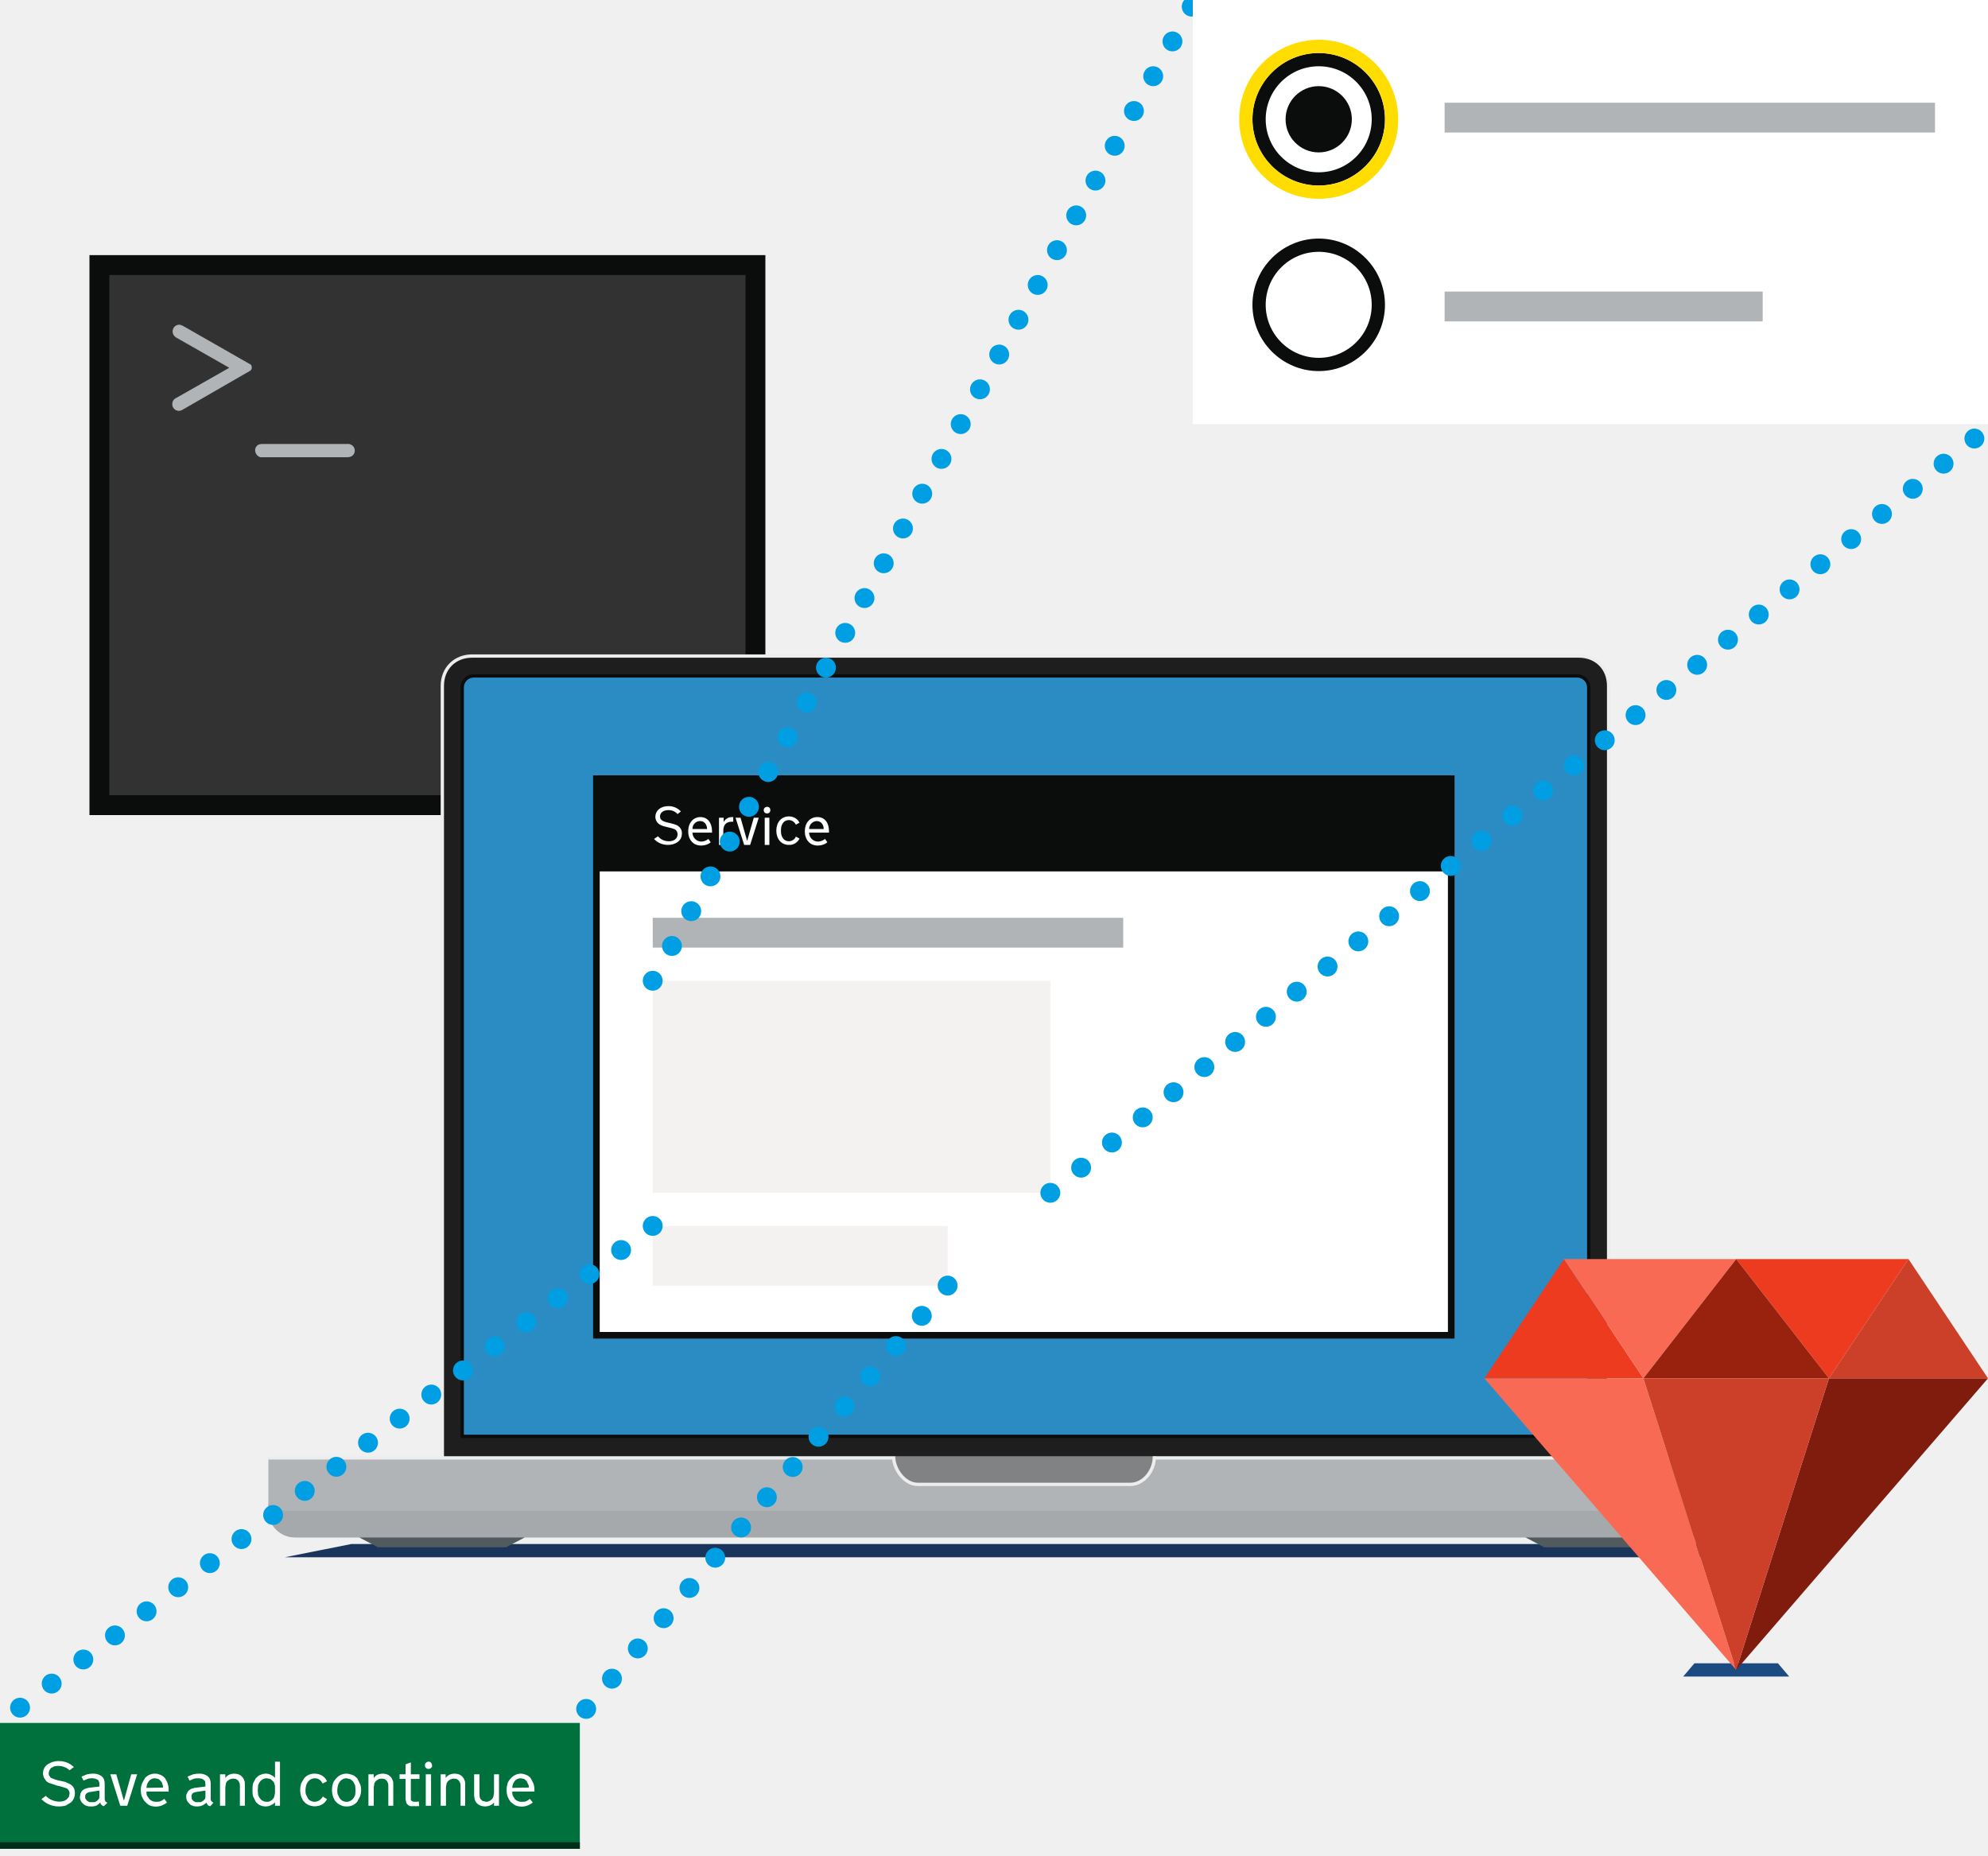
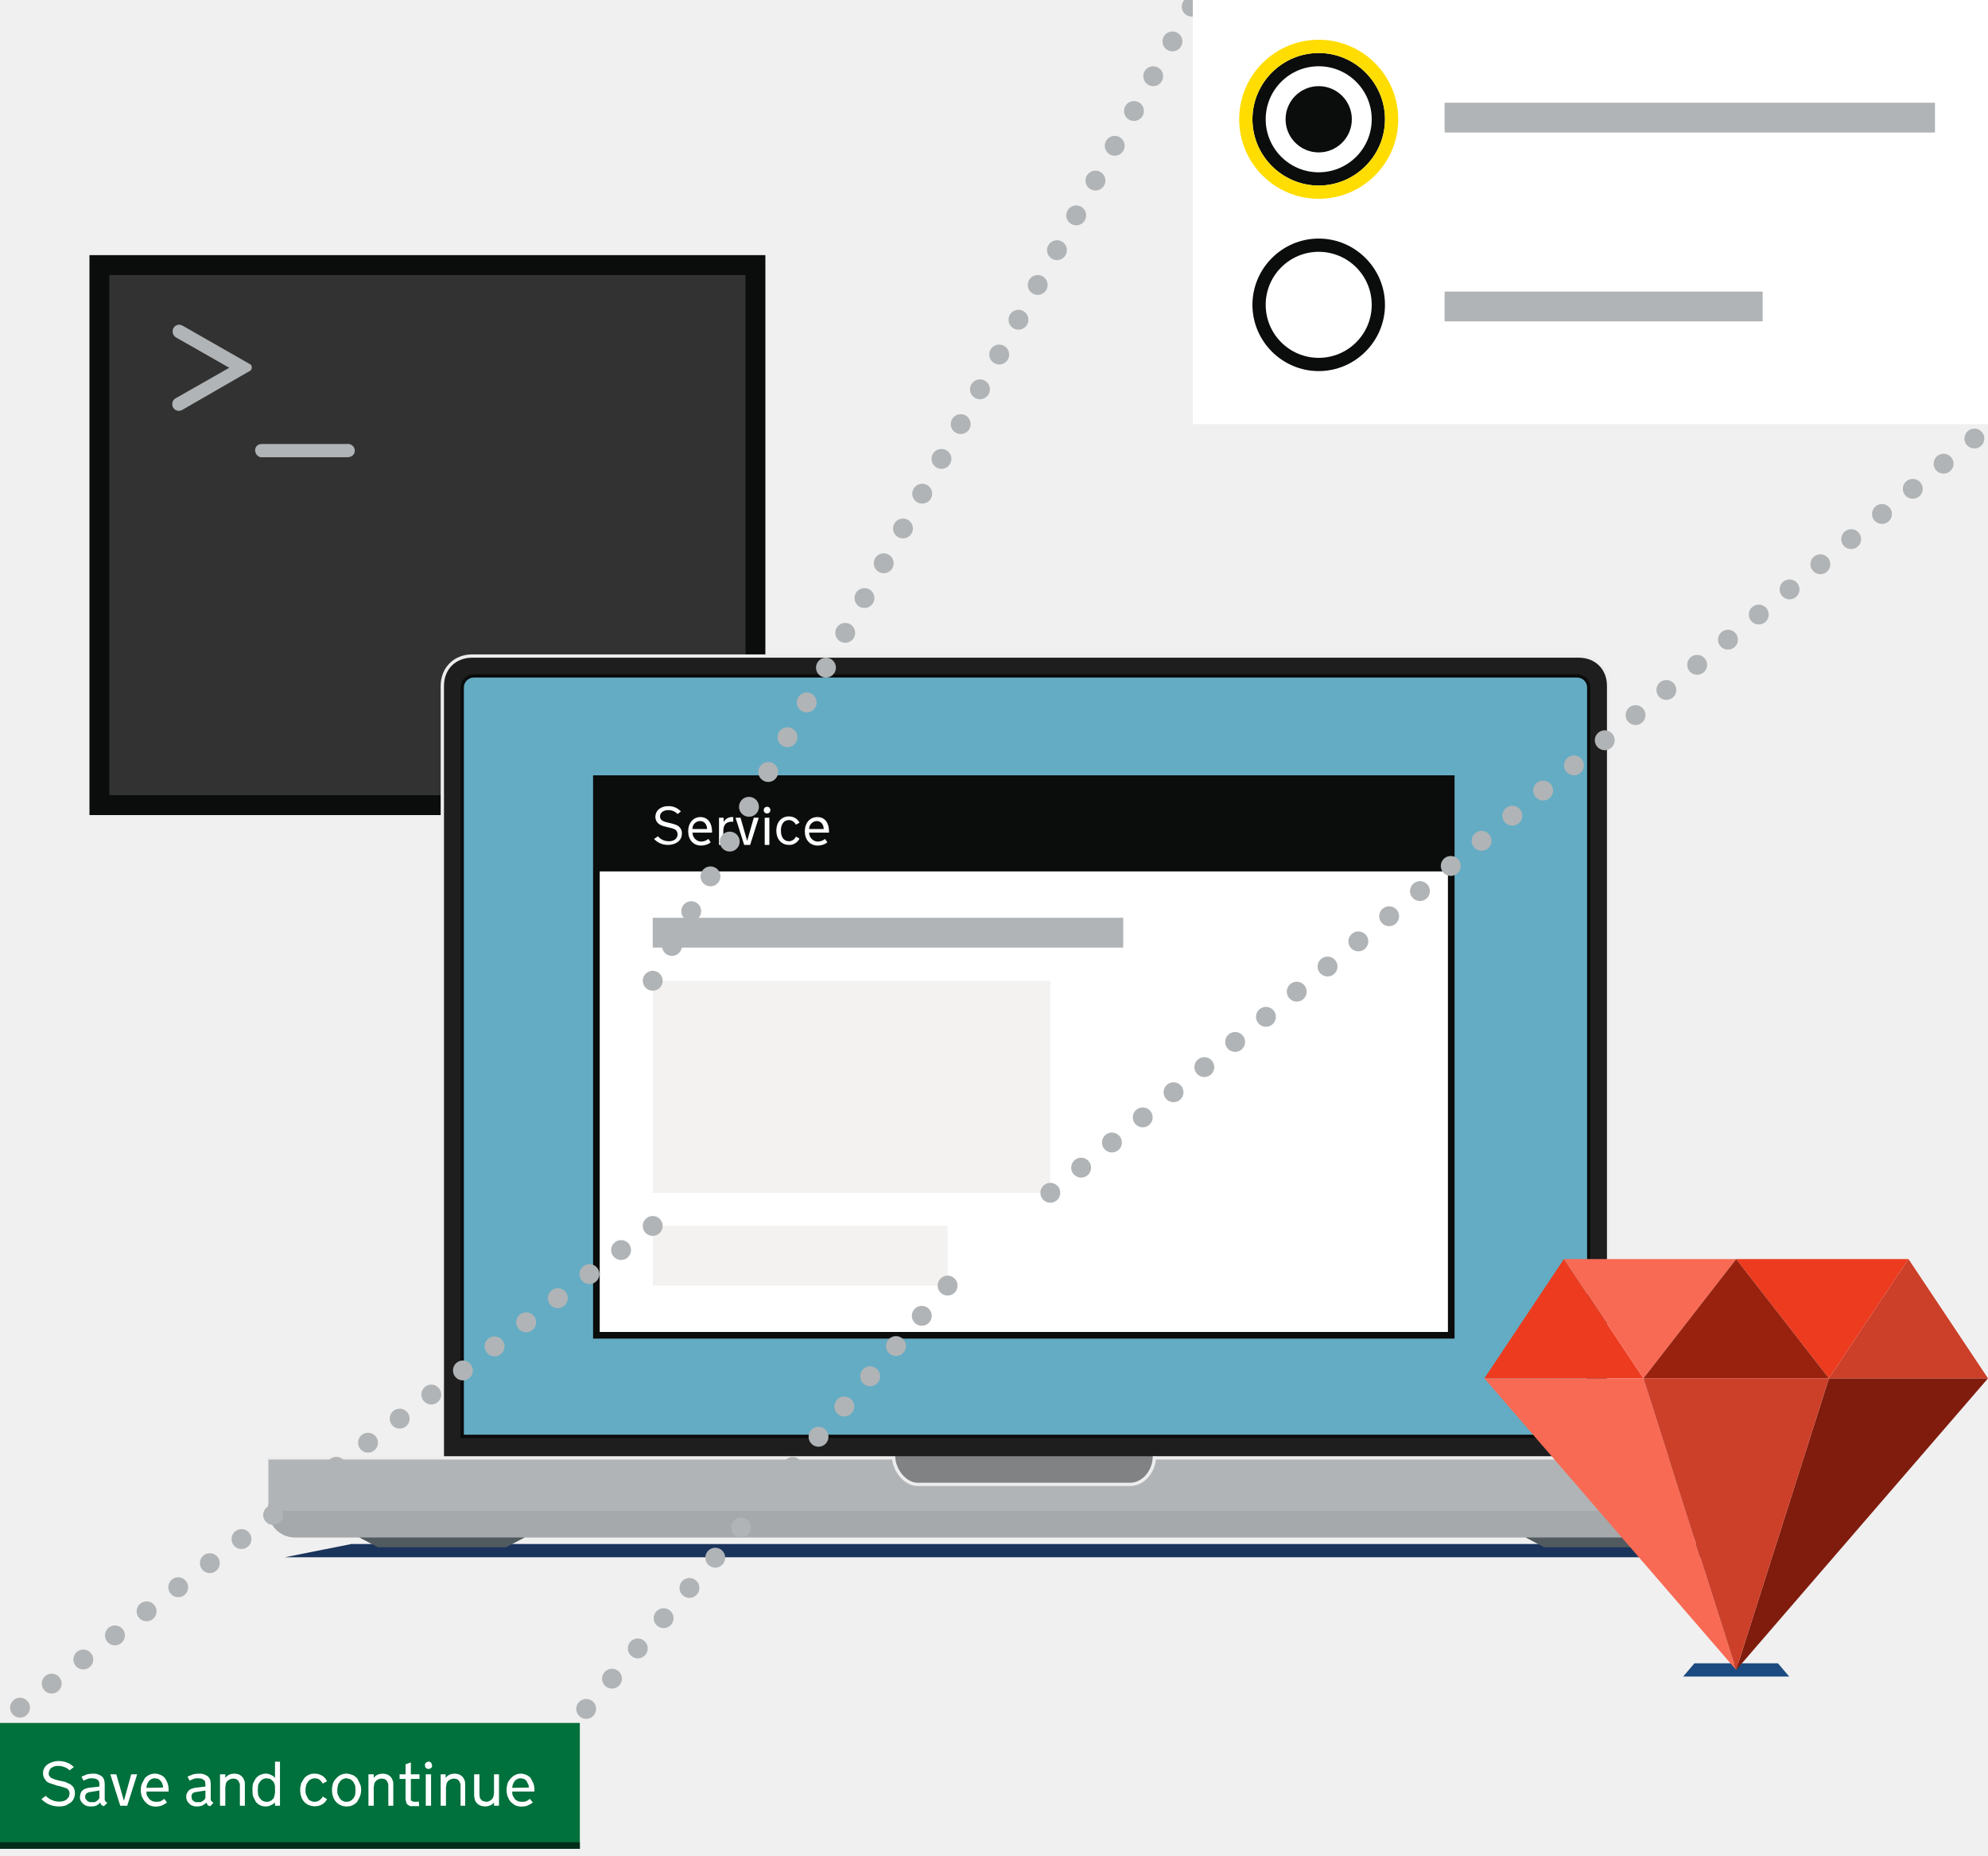
<svg xmlns="http://www.w3.org/2000/svg" viewBox="0 0 600 560">
  <g fill="none" fill-rule="evenodd">
    <g fill-rule="nonzero">
      <path fill="#323232" stroke="#0B0C0C" stroke-width="6" d="M30 80h198v163H30z" />
      <path fill="#B1B4B6" d="M75.6 110 55.3 98.4c-.4-.2-.8-.4-1.2-.4a2 2 0 0 0-2 2c0 .9.5 1.6 1.3 2l15.8 9-16 9.1a2 2 0 0 0-1.2 2c0 1 .9 1.9 2 1.9.4 0 .9-.2 1.2-.4l20.3-11.7c.5-.3.6-1 .4-1.5 0-.2-.2-.3-.3-.4Zm30.8 24.5c-.5-.4-1.1-.6-1.7-.5H79.2c-.6 0-1.2.1-1.6.5-.8.7-.8 2 0 2.9.5.5 1 .7 1.6.6h25.5c.6 0 1.2-.1 1.7-.5a2 2 0 0 0 0-3Z" />
    </g>
    <path fill="#1E1E1E" fill-rule="nonzero" d="M133.4 448.8V207c0-5.4 3.6-9 9-9h334c5.6 0 9.1 3.5 9.1 9v242" />
    <path fill="#EDEDED" fill-rule="nonzero" d="M486 448.8h-1V207c0-5-3.5-8.5-8.5-8.5h-334c-5 0-8.5 3.5-8.5 8.5v241.8h-1V207c0-5.5 4-9.5 9.5-9.5h334c5.5 0 9.5 4 9.5 9.5v241.8Z" />
-     <path fill="#2B8CC4" fill-rule="nonzero" d="M143.4 204h332a4 4 0 0 1 4 4v225.5h-340V208a4 4 0 0 1 4-4Z" />
+     <path fill="#64ACC3" fill-rule="nonzero" d="M143.4 204h332a4 4 0 0 1 4 4v225.5h-340V208a4 4 0 0 1 4-4Z" />
    <path fill="#0B0C0C" fill-rule="nonzero" d="M480 434H139V207.5a4 4 0 0 1 4-4h333a4 4 0 0 1 4 4V434Zm-340-1h339V207.5a3 3 0 0 0-3-3H143a3 3 0 0 0-3 3V433Z" />
    <path fill="#808283" fill-rule="nonzero" d="M270 439.5h79v14h-79z" />
    <path fill="#B1B4B6" fill-rule="nonzero" d="M341 448h-64c-3.8 0-7-4.1-7.3-8H81v16a8 8 0 0 0 8 8h440a8 8 0 0 0 8-8l-.1-16H348.3c-.3 4.1-3.4 8-7.3 8Z" />
    <path fill="#A5A9AB" fill-rule="nonzero" d="M81 454v2a8 8 0 0 0 8 8h440a8 8 0 0 0 8-8l-.1-2a8.5 8.5 0 0 1-5.5 2H87c-2.1 0-4.2-.7-5.9-2Z" />
    <path stroke="#EDEDED" d="M537 440H348.4c-.2 4.1-3.3 8-7.3 8H277c-3.8 0-7-4.1-7.3-8H81" />
    <path fill="#1A345C" fill-rule="nonzero" d="M106 466h406l20 4H86z" />
    <path fill="#505A5F" fill-rule="nonzero" d="m108.4 464 5.7 3h38.6l5.7-3zm352 0 5.7 3h38.6l5.7-3z" />
    <path fill="#FFF" fill-rule="nonzero" stroke="#0B0C0C" stroke-width="2" d="M180 235h258v168H180z" />
    <path fill="#0B0C0C" fill-rule="nonzero" d="M180 235h258v28H180z" />
    <path fill="#B1B4B6" d="M197 277h142v9H197z" />
    <path fill="#F3F2F1" fill-rule="nonzero" d="M197 370h89v18h-89v-18Zm0-74h120v64H197v-64Z" />
    <path fill="#FFF" fill-rule="nonzero" d="M198.6 252.4c.8 1 2 1.5 3.3 1.5 1.4 0 2.6-.7 2.6-2.1 0-.7-.4-1.4-1.1-1.6-1.1-.5-3-.6-4.2-1.3a2.7 2.7 0 0 1-1.4-2.4c0-1.8 1.5-3.2 3.9-3.2a5 5 0 0 1 3.8 1.6l-1 .8a3.6 3.6 0 0 0-2.8-1.2c-1.4 0-2.5.7-2.5 1.9 0 1.9 2.7 1.7 4.7 2.5 1.2.4 2 1.5 1.9 2.7 0 2.3-2.1 3.4-4.2 3.4-1.6 0-3.1-.6-4.2-1.8l1.2-.8Zm10.4-1.1c0 1.4 1.1 2.6 2.5 2.7h.1c.8 0 1.6-.3 2.2-.8l.7 1c-.8.7-1.9 1-2.9 1-2.4 0-3.9-1.8-3.9-4.3s1.5-4.3 3.7-4.3 3.5 1.8 3.5 4.3v.4H209Zm0-1.1h4.4c0-1.3-.8-2.4-2.1-2.4a2.3 2.3 0 0 0-2.3 2.4Zm12.1-2.2h-.2c-1.4 0-2.6.6-2.6 2.8v4.2H217v-8.2h1.4v1.3c.5-.9 1.4-1.5 2.5-1.5h.4v1.4h-.2Zm3.5 7-2.6-8.2h1.5l2 7 2-7h1.5l-2.6 8.2h-1.8Zm6.9-11.5c.6 0 1 .4 1 1s-.4 1-1 1-1-.4-1-1 .5-1 1-1Zm.7 11.5h-1.4v-8.2h1.4v8.2Zm3.5-4.1c0 1.6.8 3 2.4 3 .9 0 1.8-.6 2.1-1.4l1.1.6c-.6 1.2-1.9 2-3.2 1.9-2.3 0-3.8-1.8-3.8-4.3s1.5-4.3 3.8-4.3c1.4 0 2.6.7 3.2 1.9l-1.1.6a2.4 2.4 0 0 0-2.1-1.4c-1.6 0-2.4 1.4-2.4 3v.4Zm8.5.4c0 1.4 1.1 2.6 2.5 2.7h.1c.8 0 1.6-.3 2.2-.8l.7 1c-.8.7-1.9 1-2.9 1-2.4 0-3.9-1.8-3.9-4.3s1.5-4.3 3.8-4.3 3.5 1.8 3.5 4.3v.4h-6Zm0-1.1h4.4c0-1.3-.8-2.4-2.1-2.4a2.4 2.4 0 0 0-2.3 2.4Z" />
-     <path stroke="#009FE3" stroke-dasharray="0 12" stroke-linecap="round" stroke-linejoin="round" stroke-width="6" d="M197 370 0 520m317-160 283-231M197 296 360.5.5M286 388 175 518" />
+     <path stroke="#B1B4B6" stroke-dasharray="0 12" stroke-linecap="round" stroke-linejoin="round" stroke-width="6" d="M197 370 0 520m317-160 283-231M197 296 360.5.5M286 388 175 518" />
    <g fill-rule="nonzero">
      <path fill="#00703C" d="M0 520h175v38H0z" />
      <path fill="#002E19" d="M0 556h175v2H0z" />
      <path fill="#FFF" d="M13.8 542c.6.6 1.2 1 1.9 1.3a5.3 5.3 0 0 0 3.4.3 3 3 0 0 0 1-.5l.7-.8.2-1c0-.4-.1-.7-.3-1-.2-.3-.4-.5-.7-.6a33.3 33.3 0 0 0-2.3-.7h-.2a146.6 146.6 0 0 1-2.7-.9 3 3 0 0 1-.8-.5l-.7-1a3.3 3.3 0 0 1 .8-3.9 6.1 6.1 0 0 1 3.7-1.2 6.6 6.6 0 0 1 3.5 1l1 .8-1.3 1a4 4 0 0 0-1.6-1 5.2 5.2 0 0 0-3-.2l-1 .5-.5.7-.2.8c0 .4 0 .8.3 1 .1.3.4.5.7.6l1 .4 1.1.3h.1l1.8.4 1.5.7c.4.3.8.6 1 1 .3.5.4 1 .4 1.8a3.6 3.6 0 0 1-1.2 2.7l-1.5.9c-.6.2-1.3.3-2.2.3a7.2 7.2 0 0 1-5.2-2.2l1.3-1Zm16.4 2c-.2.4-.6.6-1 .9a4 4 0 0 1-1.8.3c-.4 0-.9 0-1.3-.2a2 2 0 0 1-1-.6 2.6 2.6 0 0 1-1-2l.2-1.1a2.4 2.4 0 0 1 1.3-1.4l1-.3 3.4-.4v-.6c0-.4 0-.7-.2-1 0-.2-.2-.4-.4-.5l-.7-.3-.8-.1c-.5 0-1 0-1.5.2l-1.2.5-.6-1.2 1.7-.7a8 8 0 0 1 1.8-.2 4 4 0 0 1 2.6.8c.6.5.9 1.3.9 2.3v4.4c0 .3 0 .6.2.8 0 .2.3.3.6.5l-1 1a1 1 0 0 1-.7-.3c-.2-.2-.4-.4-.4-.7Zm-2.7-3.2-.7.1-.6.3a1.2 1.2 0 0 0-.5 1c0 .3 0 .6.2.8l.4.5.7.4h1.6l.7-.4.5-.5c.2-.2.2-.5.2-.8v-1.8l-2.5.4Zm8.8 4.2-3-9.5h1.8l2.3 8 2.2-8h1.8l-3 9.5zm7.9-4.3c0 .5 0 .9.2 1.3l.7 1a2.7 2.7 0 0 0 2 .8c.5 0 1 0 1.4-.2a5 5 0 0 0 1.1-.7l.8 1.1c-.4.4-1 .6-1.5.9a5.1 5.1 0 0 1-3.7 0c-.6-.3-1-.7-1.4-1.1-.4-.4-.7-1-1-1.6a6 6 0 0 1-.3-2c0-.7.1-1.3.4-2l.8-1.5a4 4 0 0 1 3.1-1.4c.7 0 1.2.2 1.7.4s1 .6 1.3 1a6 6 0 0 1 1.1 3.6v.4h-6.7Zm2.6-4a2.3 2.3 0 0 0-1.9.9 3.5 3.5 0 0 0-.7 2l5-.1c0-.4 0-.7-.2-1 0-.4-.3-.7-.5-1l-.7-.6-1-.2Zm15.5 7.3c-.3.4-.7.6-1.2.9a4 4 0 0 1-1.6.3c-.5 0-1 0-1.3-.2-.4-.1-.8-.3-1-.6a2.6 2.6 0 0 1-1-2c0-.5 0-.8.2-1.1a2.4 2.4 0 0 1 1.3-1.4l1-.3 3.3-.4v-.6l-.1-1-.5-.5-.6-.3-.9-.1c-.5 0-1 0-1.5.2l-1.2.5-.6-1.2 1.7-.7a8 8 0 0 1 1.8-.2 4 4 0 0 1 2.6.8c.6.5.9 1.3.9 2.3v4.4c0 .3 0 .6.2.8l.6.5-.9 1c-.3 0-.6-.1-.8-.3l-.4-.7Zm-2.8-3.2-.7.1-.6.3a1.2 1.2 0 0 0-.4 1l.1.8.4.5.7.4h1.6l.7-.4.5-.5c.2-.2.2-.5.2-.8v-1.8l-2.5.4Zm6.9-5.3H68v1.1a3 3 0 0 1 1.2-1 4 4 0 0 1 3 0 2.8 2.8 0 0 1 1.5 1.7c.2.4.2.8.2 1.3v6.4h-1.5v-6c0-.4 0-.7-.2-1a2 2 0 0 0-.4-.7l-.6-.4-.8-.1a2.5 2.5 0 0 0-1.6.6c-.3.2-.5.5-.6.8l-.2 1.2v5.6h-1.6v-9.5ZM83 544c-.3.3-.7.6-1.2.8a3 3 0 0 1-1.6.4 3.7 3.7 0 0 1-3-1.4l-.8-1.6c-.2-.6-.2-1.2-.2-2 0-.6 0-1.3.2-2l.8-1.5c.4-.4.8-.8 1.3-1 .5-.2 1-.4 1.7-.4a3 3 0 0 1 1.6.4c.5.2.9.5 1.2.9v-4.9h1.5V545H83v-1Zm-5.2-3.7.1 1.4c.2.4.3.8.6 1.1.2.3.5.6.8.7.3.2.7.3 1.2.3.4 0 .7 0 1-.2.4-.2.6-.3.8-.6.3-.2.4-.5.5-.9l.2-1v-1.6c0-.4 0-.8-.2-1.1 0-.3-.2-.6-.5-.9l-.7-.6-1.1-.2a2.4 2.4 0 0 0-2 1c-.3.3-.4.7-.6 1.1l-.1 1.4v.1Zm14.4 0c0 .5 0 1 .2 1.4l.5 1c.2.4.5.7.9.8.3.2.7.3 1.2.3a2.6 2.6 0 0 0 2-1c.2-.1.3-.4.4-.6l1.3.8a3.8 3.8 0 0 1-2.5 2 4.6 4.6 0 0 1-3-.2 4 4 0 0 1-1.4-1c-.4-.4-.7-1-.9-1.6a6 6 0 0 1-.3-2c0-.7.1-1.3.3-2l.9-1.5a4 4 0 0 1 3.2-1.4 4.6 4.6 0 0 1 2.2.6 3.8 3.8 0 0 1 1.5 1.7l-1.3.7-.4-.6a2.7 2.7 0 0 0-1.2-.9l-.8-.1a2.5 2.5 0 0 0-2 1c-.3.4-.5.7-.6 1.2a5 5 0 0 0-.2 1.3v.1Zm12.4-5c.6 0 1.2.2 1.8.4.5.2 1 .6 1.4 1l.8 1.6c.3.6.4 1.2.4 2a6 6 0 0 1-.4 2l-.8 1.5a4 4 0 0 1-3.2 1.4c-.7 0-1.3-.1-1.8-.4a4 4 0 0 1-1.4-1c-.4-.4-.7-1-.9-1.6a6 6 0 0 1-.3-2c0-.7.1-1.3.3-2 .2-.5.5-1 1-1.5a4 4 0 0 1 3-1.4Zm0 8.5a2.4 2.4 0 0 0 2-1c.3-.3.4-.7.6-1.1l.1-1.4-.1-1.4-.6-1.2-.8-.7-1.2-.3a2.4 2.4 0 0 0-2 1c-.3.4-.5.7-.6 1.2a5 5 0 0 0-.2 1.3v.1c0 .5 0 1 .2 1.4l.5 1c.3.4.6.7.9.8.3.2.7.3 1.2.3Zm6.6-8.3h1.6v1.1a3 3 0 0 1 1.2-1 4 4 0 0 1 3 0 2.8 2.8 0 0 1 1.5 1.7c.2.4.2.8.2 1.3v6.4h-1.5v-6c0-.4 0-.7-.2-1a2 2 0 0 0-.4-.7l-.6-.4-.8-.1a2.5 2.5 0 0 0-1.6.6c-.3.2-.4.5-.6.8l-.2 1.2v5.6h-1.6v-9.5Zm12.8 7.1v.5c0 .1 0 .3.2.4l.3.2.7.1a4.5 4.5 0 0 0 .6 0 5.2 5.2 0 0 0 .6-.1l.1 1.4a13.8 13.8 0 0 1-1.7 0 4 4 0 0 1-1 0 2 2 0 0 1-.7-.4c-.3-.2-.4-.4-.5-.7l-.2-1v-6.1h-1.8v-1.4h1.8v-3l1.6-.6v3.6h2.6v1.4H124v5.7Zm6 2.4h-1.5v-9.5h1.6v9.5Zm-1.8-12.2.1-.4c0-.2.2-.3.3-.4a1 1 0 0 1 .7-.3h.4l.4.3.2.4.1.4v.4a1.1 1.1 0 0 1-.7.6 1 1 0 0 1-.8 0 1.1 1.1 0 0 1-.6-.6v-.4Zm4.8 2.7h1.5v1.1a3 3 0 0 1 1.2-1 4 4 0 0 1 3 0 2.8 2.8 0 0 1 1.5 1.7c.2.4.2.8.2 1.3v6.4H139v-6c0-.4 0-.7-.2-1a2 2 0 0 0-.4-.7l-.6-.4-.8-.1a2.5 2.5 0 0 0-1.6.6c-.3.2-.4.5-.6.8l-.2 1.2v5.6H133v-9.5Zm17.6 9.5h-1.5v-1c-.3.4-.7.7-1.2.9a4 4 0 0 1-3 0 2.8 2.8 0 0 1-1.6-1.7l-.2-1.2v-6.5h1.6v6l.1 1c.1.3.3.6.5.7.1.2.3.4.6.4l.8.2c.3 0 .6 0 .9-.2a2.2 2.2 0 0 0 1.3-1.3l.2-1.2v-5.6h1.5v9.5Zm4-4.3c0 .5 0 .9.2 1.3l.6 1a2.7 2.7 0 0 0 2.1.8c.5 0 1 0 1.4-.2a5 5 0 0 0 1-.7l.9 1.1c-.4.4-1 .6-1.5.9a5.1 5.1 0 0 1-3.7 0c-.6-.3-1-.7-1.5-1.1a6 6 0 0 1-.9-1.6 6 6 0 0 1-.3-2c0-.7.1-1.3.3-2 .2-.5.5-1 1-1.5a4 4 0 0 1 3-1.4c.6 0 1.2.2 1.7.4s1 .6 1.3 1l.8 1.6c.2.6.3 1.2.3 2v.4h-6.7Zm2.6-4a2.3 2.3 0 0 0-1.9.9 3.5 3.5 0 0 0-.7 2l5-.1c0-.4 0-.7-.2-1l-.5-1-.7-.6-1-.2Z" />
    </g>
    <path fill="#FFF" d="M360 0h240v128H360z" />
    <path fill="#B1B4B6" fill-rule="nonzero" d="M436 88h96v9h-96v-9Zm0-57h148v9H436v-9Z" />
    <g fill-rule="nonzero" transform="translate(378 72)">
      <circle cx="20" cy="20" r="20" fill="#FFF" />
      <path fill="#0B0C0C" d="M20 4a16 16 0 0 1 16 16 16 16 0 0 1-16 16A16 16 0 0 1 4 20 16 16 0 0 1 20 4m0-4C9 0 0 9 0 20s9 20 20 20 20-9 20-20S31 0 20 0Z" />
    </g>
    <g fill-rule="nonzero" transform="translate(374 12)">
      <circle cx="24" cy="24" r="20" fill="#FFF" />
      <path fill="#0B0C0C" d="M24 8a16 16 0 0 1 16 16 16 16 0 0 1-16 16A16 16 0 0 1 8 24 16 16 0 0 1 24 8m0-4C13 4 4 13 4 24s9 20 20 20 20-9 20-20S35 4 24 4Z" />
      <path fill="#FD0" d="M24 4c11 0 20 9 20 20s-9 20-20 20S4 35 4 24 13 4 24 4m0-4a24 24 0 1 0 0 48 24 24 0 1 0 0-48Z" />
      <circle cx="24" cy="24" r="10" fill="#0B0C0C" />
    </g>
    <path fill="#1B4B80" fill-rule="nonzero" d="M511.4 502h25.2l3.4 4h-32z" />
    <path fill="#ED3B1F" d="m472 380 24 36h-48z" />
    <path fill="#F86A54" d="M472 380h52l-28 36z" />
    <path fill="#ED3B1F" d="M524 380h52l-24 36z" />
    <path fill="#99220F" d="m524 380 28 36h-56z" />
    <path fill="#801C0D" d="m524 504 76-88h-48z" />
    <path fill="#F86A54" d="m524 504-28-88h-48z" />
    <path fill="#CC3F29" d="m524 504 28-88h-56zm52-124 24 36h-48z" />
  </g>
</svg>
